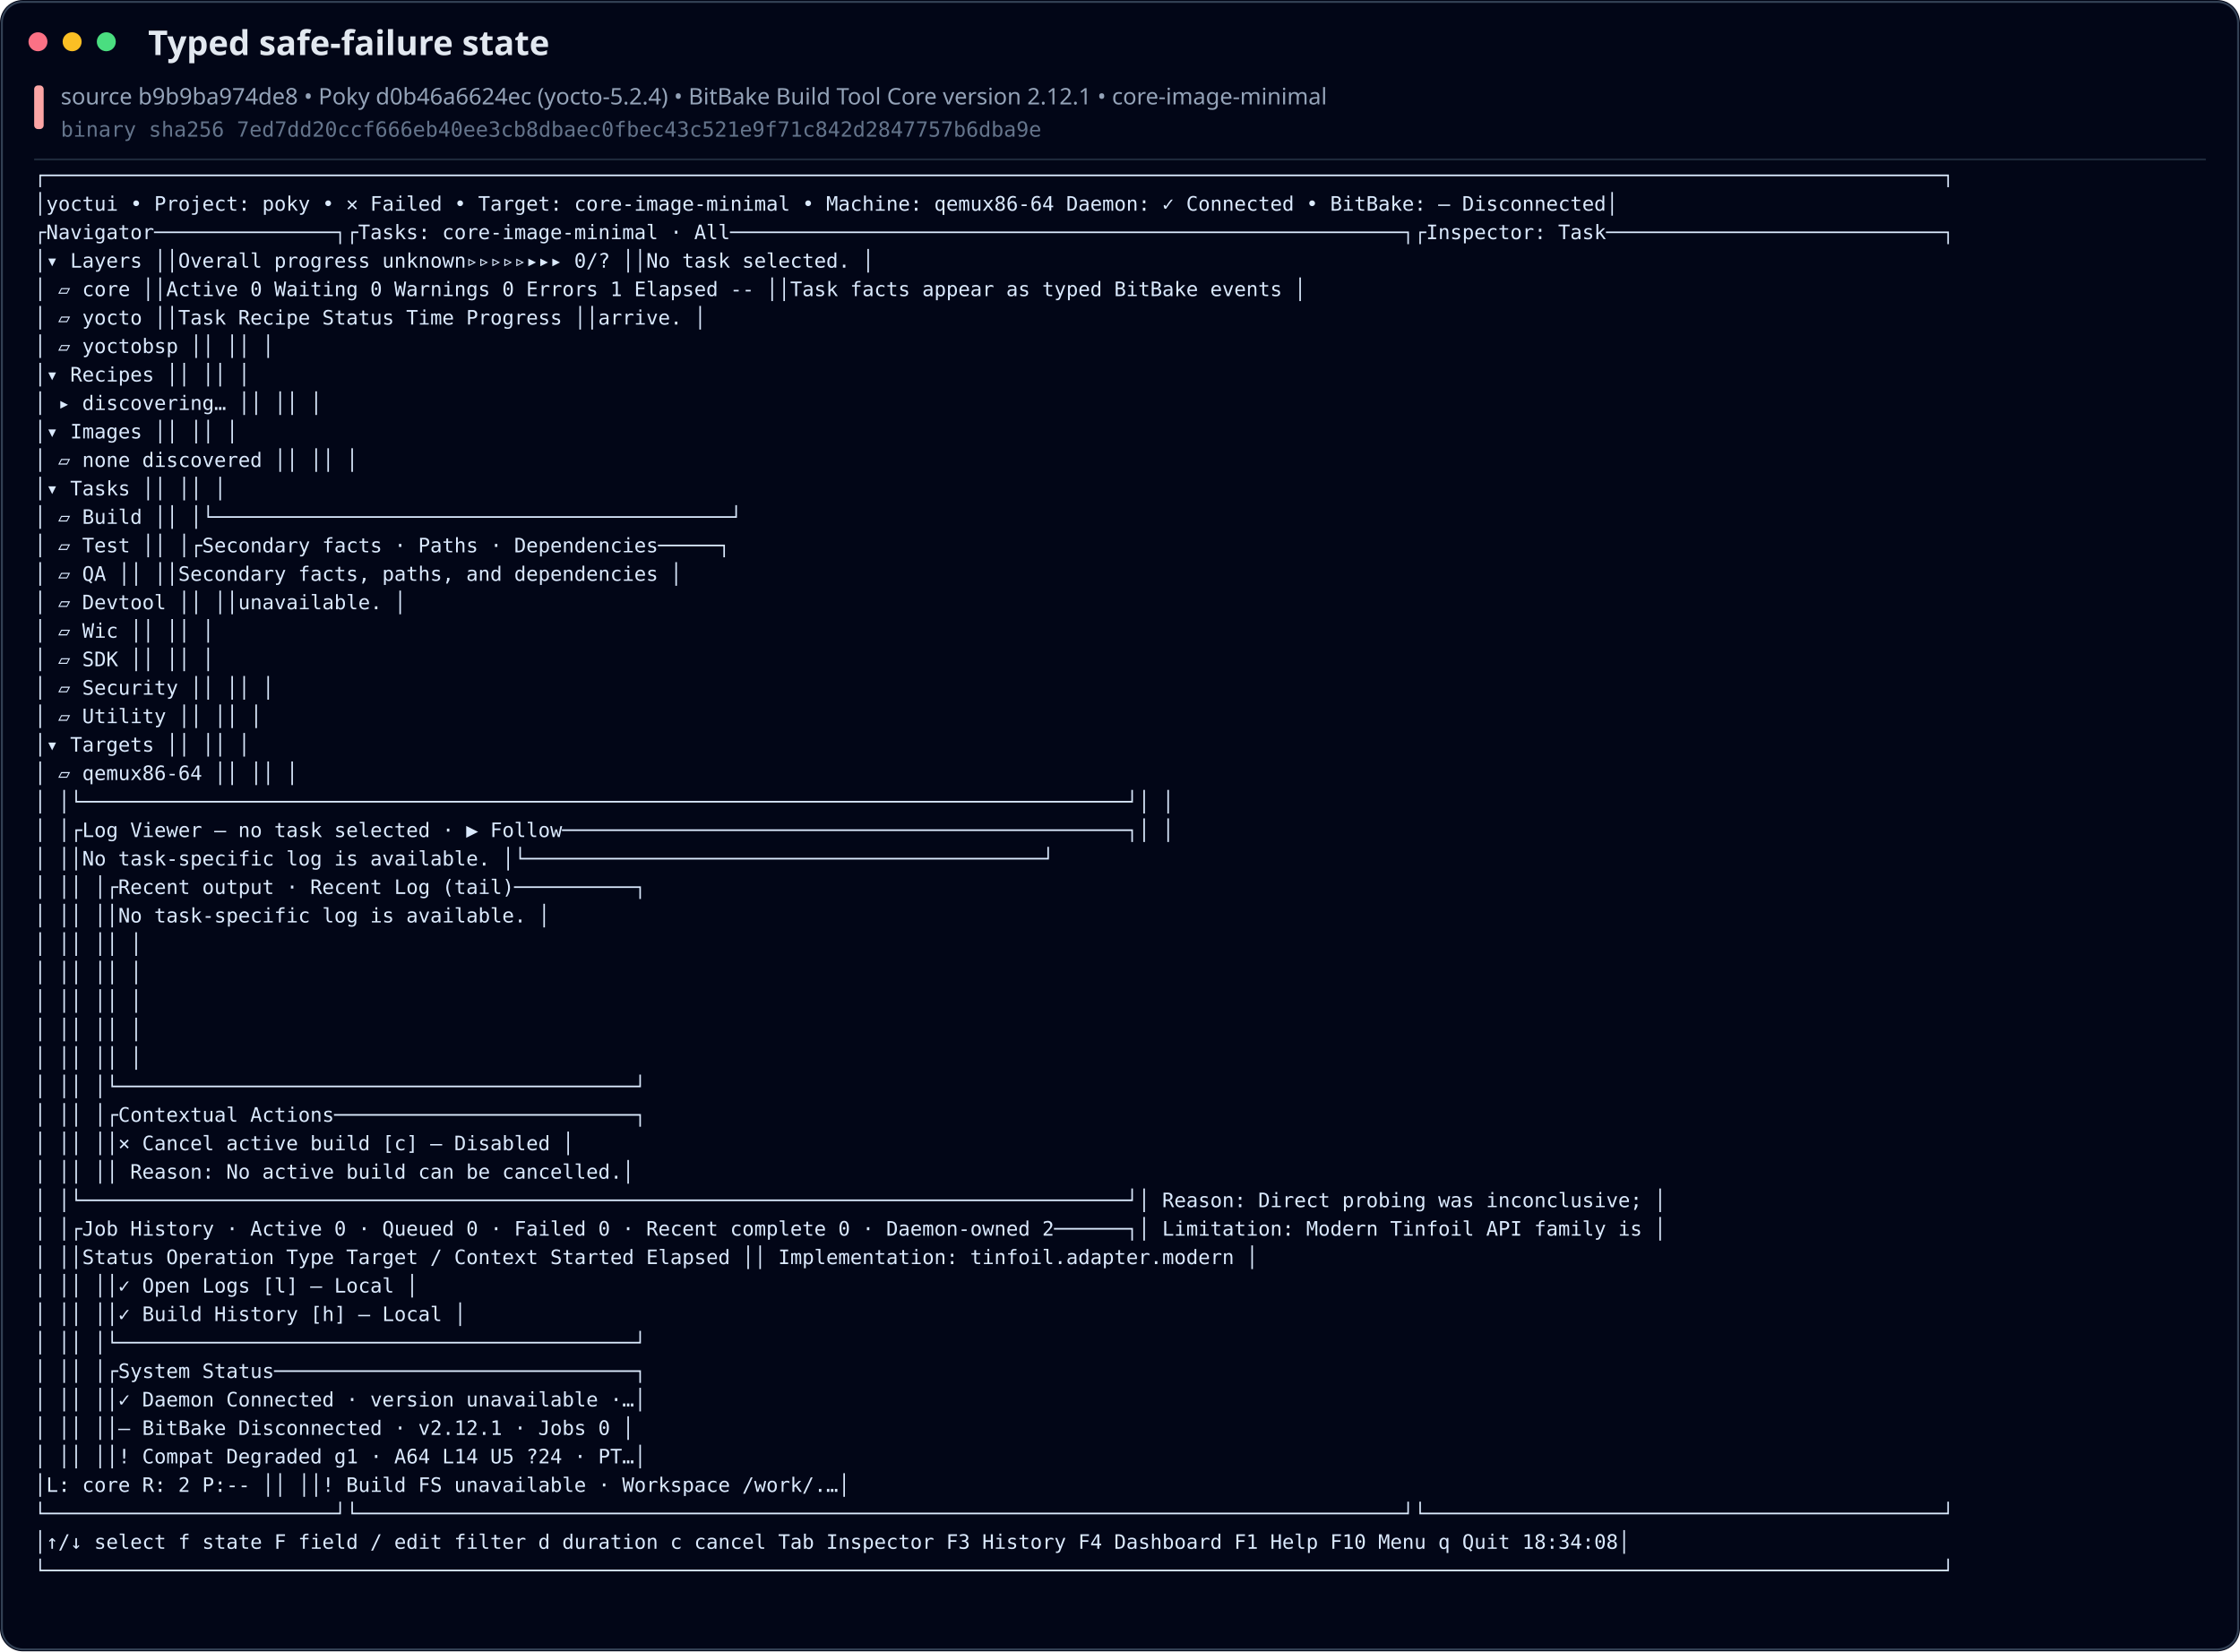
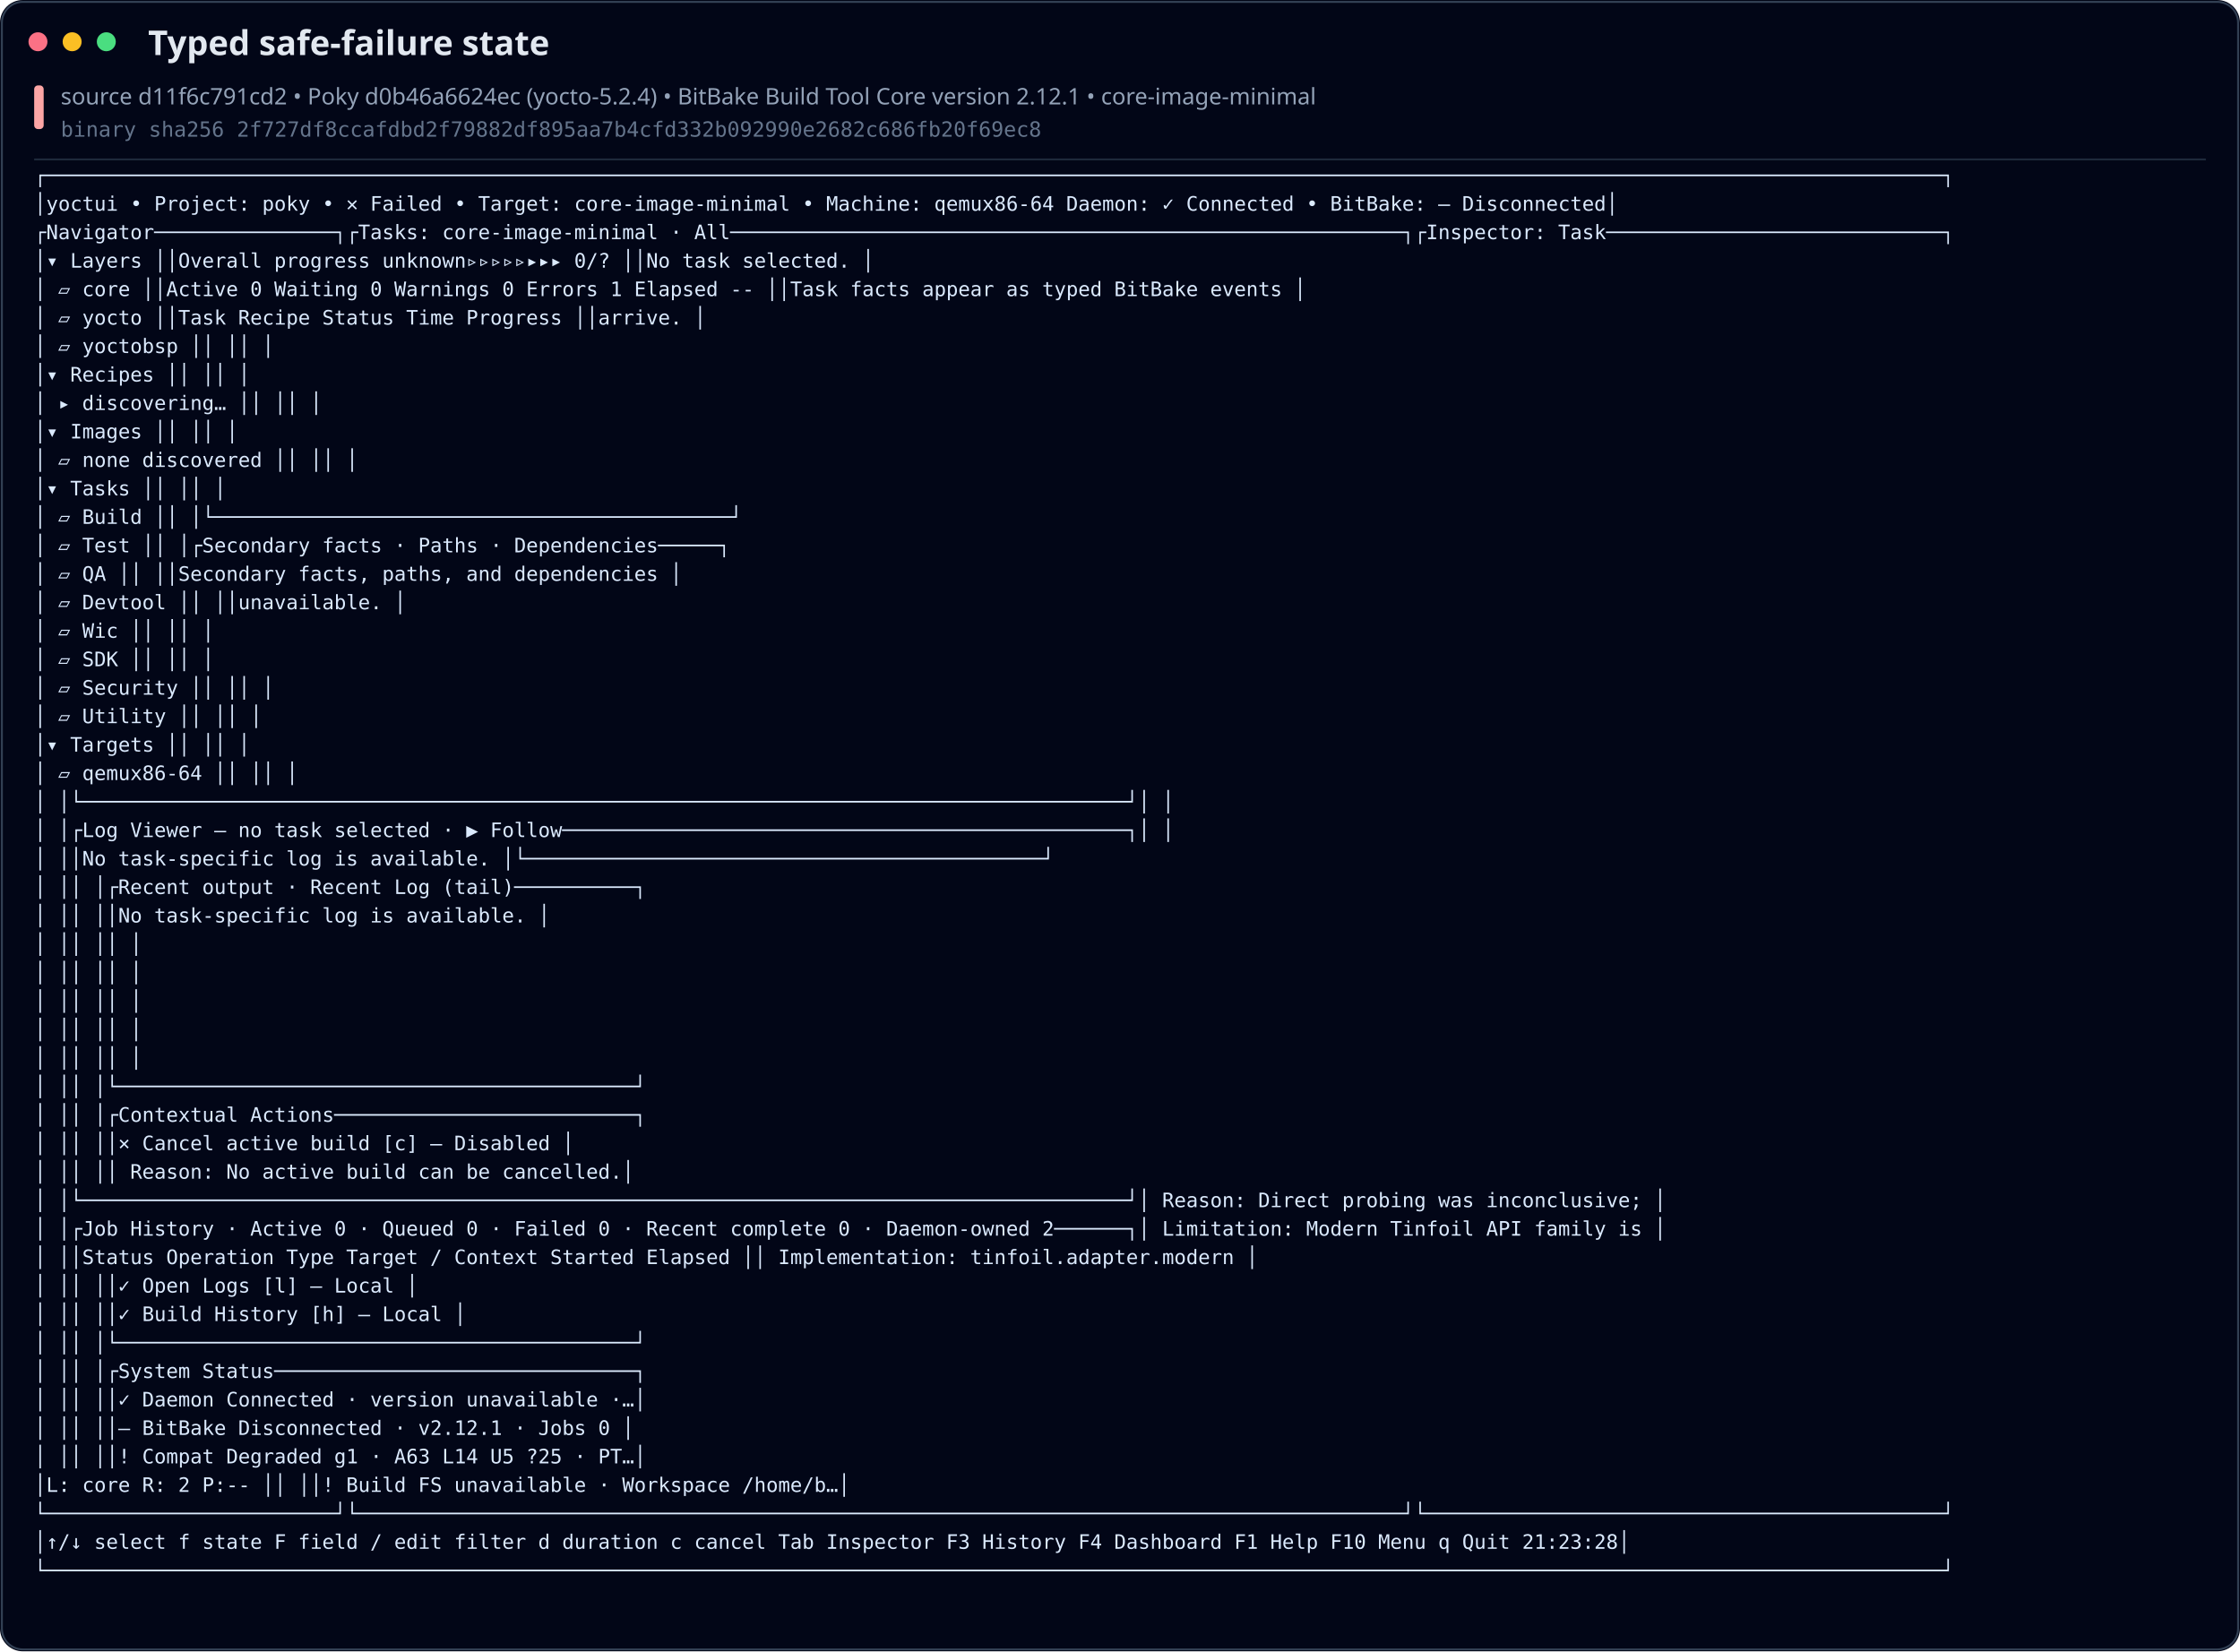
<svg xmlns="http://www.w3.org/2000/svg" width="1180" height="870" viewBox="0 0 1180 870" role="img" aria-labelledby="title description">
  <style>
  .heading { fill: #e2e8f0; font: 700 18px system-ui, sans-serif; }
  .provenance { fill: #94a3b8; font: 12px system-ui, sans-serif; }
  .hash { fill: #64748b; font: 11px ui-monospace, monospace; }
  .terminal { fill: #dbeafe; font: 10.5px 'DejaVu Sans Mono', 'Liberation Mono', monospace; white-space: pre; }
</style>
  <rect width="1180" height="870" rx="12" fill="#020617" />
  <rect x="1" y="1" width="1178" height="868" rx="11" fill="none" stroke="#334155" />
  <circle cx="20" cy="22" r="5" fill="#fb7185" />
  <circle cx="38" cy="22" r="5" fill="#fbbf24" />
  <circle cx="56" cy="22" r="5" fill="#4ade80" />
  <text x="78" y="29" class="heading">Typed safe-failure state</text>
  <rect x="18" y="45" width="5" height="23" rx="2" fill="#fca5a5" />
-   <text x="32" y="55" class="provenance">source b9b9ba974de8  •  Poky d0b46a6624ec (yocto-5.2.4)  •  BitBake Build Tool Core version 2.12.1  •  core-image-minimal</text>
-   <text x="32" y="72" class="hash">binary sha256 7ed7dd20ccf666eb40ee3cb8dbaec0fbec43c521e9f71c842d2847757b6dba9e</text>
+   <text x="32" y="55" class="provenance">source d11f6c791cd2  •  Poky d0b46a6624ec (yocto-5.2.4)  •  BitBake Build Tool Core version 2.12.1  •  core-image-minimal</text>
+   <text x="32" y="72" class="hash">binary sha256 2f727df8ccafdbd2f79882df895aa7b4cfd332b092990e2682c686fb20f69ec8</text>
  <line x1="18" y1="84" x2="1162" y2="84" stroke="#1e293b" />
  <text x="18" y="96" class="terminal">┌──────────────────────────────────────────────────────────────────────────────────────────────────────────────────────────────────────────────────────────────┐</text>
  <text x="18" y="111" class="terminal">│yoctui  •  Project: poky  •  ✕ Failed  •  Target: core-image-minimal  •  Machine: qemux86-64                   Daemon: ✓ Connected  •  BitBake: – Disconnected│</text>
  <text x="18" y="126" class="terminal">┌Navigator───────────────┐┌Tasks: core-image-minimal · All────────────────────────────────────────────────────────┐┌Inspector: Task────────────────────────────┐</text>
  <text x="18" y="141" class="terminal">│▾ Layers                ││Overall  progress unknown▹▹▹▹▹▸▸▸  0/?                                                 ││No task selected.                          │</text>
  <text x="18" y="156" class="terminal">│  ▱ core                ││Active 0  Waiting 0  Warnings 0  Errors 1  Elapsed --                                  ││Task facts appear as typed BitBake events  │</text>
  <text x="18" y="171" class="terminal">│  ▱ yocto               ││Task             Recipe                Status        Time      Progress                ││arrive.                                    │</text>
  <text x="18" y="186" class="terminal">│  ▱ yoctobsp            ││                                                                                       ││                                           │</text>
  <text x="18" y="201" class="terminal">│▾ Recipes               ││                                                                                       ││                                           │</text>
  <text x="18" y="216" class="terminal">│  ▸ discovering…        ││                                                                                       ││                                           │</text>
  <text x="18" y="231" class="terminal">│▾ Images                ││                                                                                       ││                                           │</text>
  <text x="18" y="246" class="terminal">│  ▱ none discovered     ││                                                                                       ││                                           │</text>
  <text x="18" y="261" class="terminal">│▾ Tasks                 ││                                                                                       ││                                           │</text>
  <text x="18" y="276" class="terminal">│  ▱ Build               ││                                                                                       │└───────────────────────────────────────────┘</text>
  <text x="18" y="291" class="terminal">│  ▱ Test                ││                                                                                       │┌Secondary facts · Paths · Dependencies─────┐</text>
  <text x="18" y="306" class="terminal">│  ▱ QA                  ││                                                                                       ││Secondary facts, paths, and dependencies   │</text>
  <text x="18" y="321" class="terminal">│  ▱ Devtool             ││                                                                                       ││unavailable.                               │</text>
  <text x="18" y="336" class="terminal">│  ▱ Wic                 ││                                                                                       ││                                           │</text>
  <text x="18" y="351" class="terminal">│  ▱ SDK                 ││                                                                                       ││                                           │</text>
  <text x="18" y="366" class="terminal">│  ▱ Security            ││                                                                                       ││                                           │</text>
  <text x="18" y="381" class="terminal">│  ▱ Utility             ││                                                                                       ││                                           │</text>
  <text x="18" y="396" class="terminal">│▾ Targets               ││                                                                                       ││                                           │</text>
  <text x="18" y="411" class="terminal">│  ▱ qemux86-64          ││                                                                                       ││                                           │</text>
  <text x="18" y="426" class="terminal">│                        │└───────────────────────────────────────────────────────────────────────────────────────┘│                                           │</text>
  <text x="18" y="441" class="terminal">│                        │┌Log Viewer — no task selected · ▶ Follow───────────────────────────────────────────────┐│                                           │</text>
  <text x="18" y="456" class="terminal">│                        ││No task-specific log is available.                                                     │└───────────────────────────────────────────┘</text>
  <text x="18" y="471" class="terminal">│                        ││                                                                                       │┌Recent output · Recent Log (tail)──────────┐</text>
  <text x="18" y="486" class="terminal">│                        ││                                                                                       ││No task-specific log is available.         │</text>
  <text x="18" y="501" class="terminal">│                        ││                                                                                       ││                                           │</text>
  <text x="18" y="516" class="terminal">│                        ││                                                                                       ││                                           │</text>
  <text x="18" y="531" class="terminal">│                        ││                                                                                       ││                                           │</text>
  <text x="18" y="546" class="terminal">│                        ││                                                                                       ││                                           │</text>
  <text x="18" y="561" class="terminal">│                        ││                                                                                       ││                                           │</text>
  <text x="18" y="576" class="terminal">│                        ││                                                                                       │└───────────────────────────────────────────┘</text>
  <text x="18" y="591" class="terminal">│                        ││                                                                                       │┌Contextual Actions─────────────────────────┐</text>
  <text x="18" y="606" class="terminal">│                        ││                                                                                       ││× Cancel active build  [c] — Disabled      │</text>
  <text x="18" y="621" class="terminal">│                        ││                                                                                       ││  Reason: No active build can be cancelled.│</text>
  <text x="18" y="636" class="terminal">│                        │└───────────────────────────────────────────────────────────────────────────────────────┘│  Reason: Direct probing was inconclusive; │</text>
  <text x="18" y="651" class="terminal">│                        │┌Job History · Active 0 · Queued 0 · Failed 0 · Recent complete 0 · Daemon-owned 2──────┐│  Limitation: Modern Tinfoil API family is │</text>
  <text x="18" y="666" class="terminal">│                        ││Status        Operation       Type         Target / Context         Started   Elapsed  ││  Implementation: tinfoil.adapter.modern   │</text>
  <text x="18" y="681" class="terminal">│                        ││                                                                                       ││✓ Open Logs            [l] — Local         │</text>
  <text x="18" y="696" class="terminal">│                        ││                                                                                       ││✓ Build History        [h] — Local         │</text>
  <text x="18" y="711" class="terminal">│                        ││                                                                                       │└───────────────────────────────────────────┘</text>
  <text x="18" y="726" class="terminal">│                        ││                                                                                       │┌System Status──────────────────────────────┐</text>
  <text x="18" y="741" class="terminal">│                        ││                                                                                       ││✓ Daemon Connected · version unavailable ·…│</text>
  <text x="18" y="756" class="terminal">│                        ││                                                                                       ││– BitBake Disconnected · v2.12.1 · Jobs 0  │</text>
-   <text x="18" y="771" class="terminal">│                        ││                                                                                       ││! Compat Degraded g1 · A64 L14 U5 ?24 · PT…│</text>
-   <text x="18" y="786" class="terminal">│L: core  R: 2  P:--     ││                                                                                       ││! Build FS unavailable · Workspace /work/.…│</text>
+   <text x="18" y="771" class="terminal">│                        ││                                                                                       ││! Compat Degraded g1 · A63 L14 U5 ?25 · PT…│</text>
+   <text x="18" y="786" class="terminal">│L: core  R: 2  P:--     ││                                                                                       ││! Build FS unavailable · Workspace /home/b…│</text>
  <text x="18" y="801" class="terminal">└────────────────────────┘└───────────────────────────────────────────────────────────────────────────────────────┘└───────────────────────────────────────────┘</text>
-   <text x="18" y="816" class="terminal">│↑/↓ select   f state   F field   / edit filter   d duration   c cancel   Tab Inspector   F3 History   F4 Dashboard   F1 Help   F10 Menu   q Quit      18:34:08│</text>
+   <text x="18" y="816" class="terminal">│↑/↓ select   f state   F field   / edit filter   d duration   c cancel   Tab Inspector   F3 History   F4 Dashboard   F1 Help   F10 Menu   q Quit      21:23:28│</text>
  <text x="18" y="831" class="terminal">└──────────────────────────────────────────────────────────────────────────────────────────────────────────────────────────────────────────────────────────────┘</text>
</svg>
